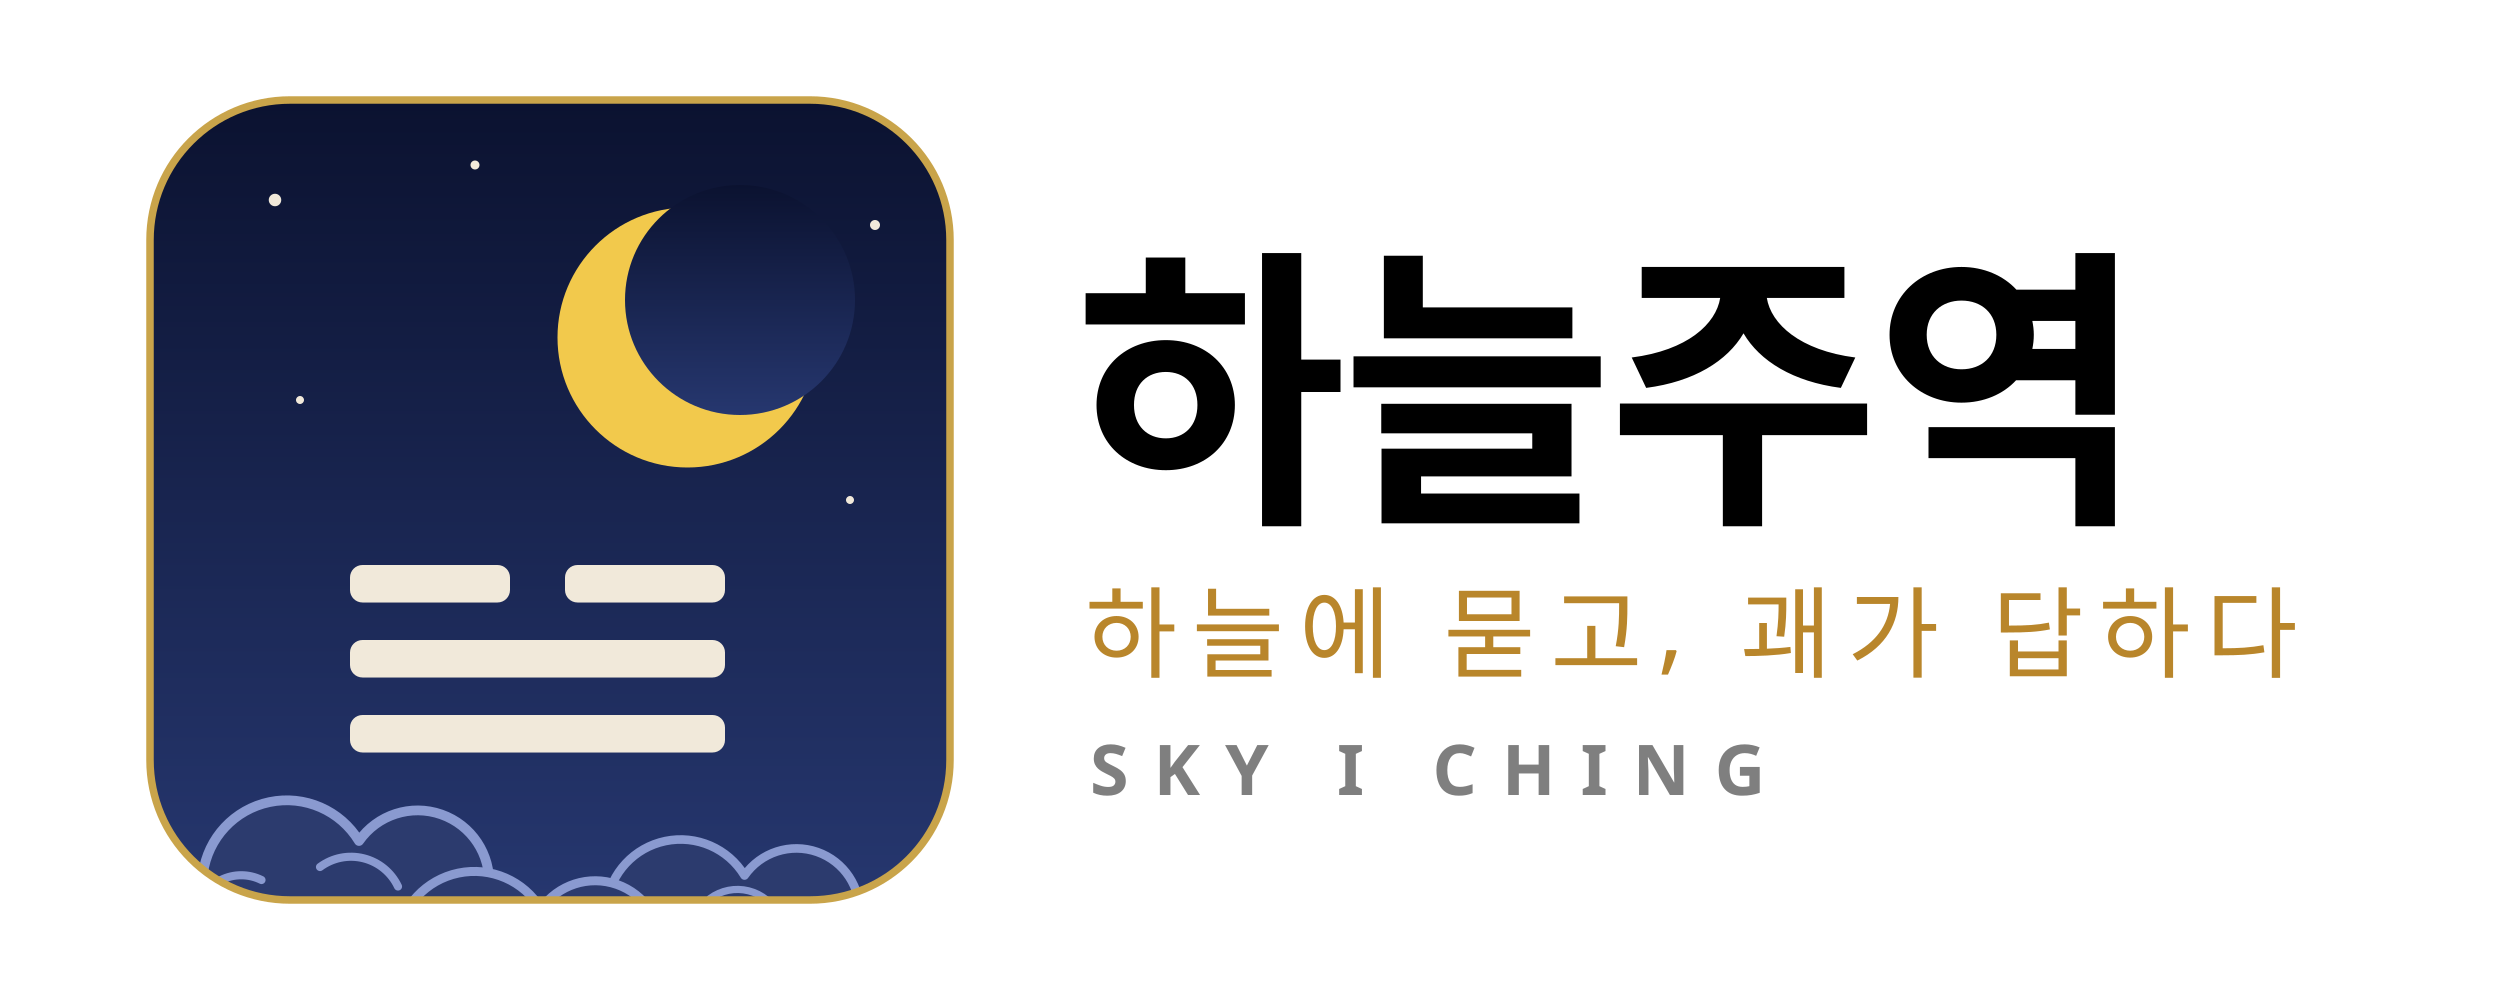
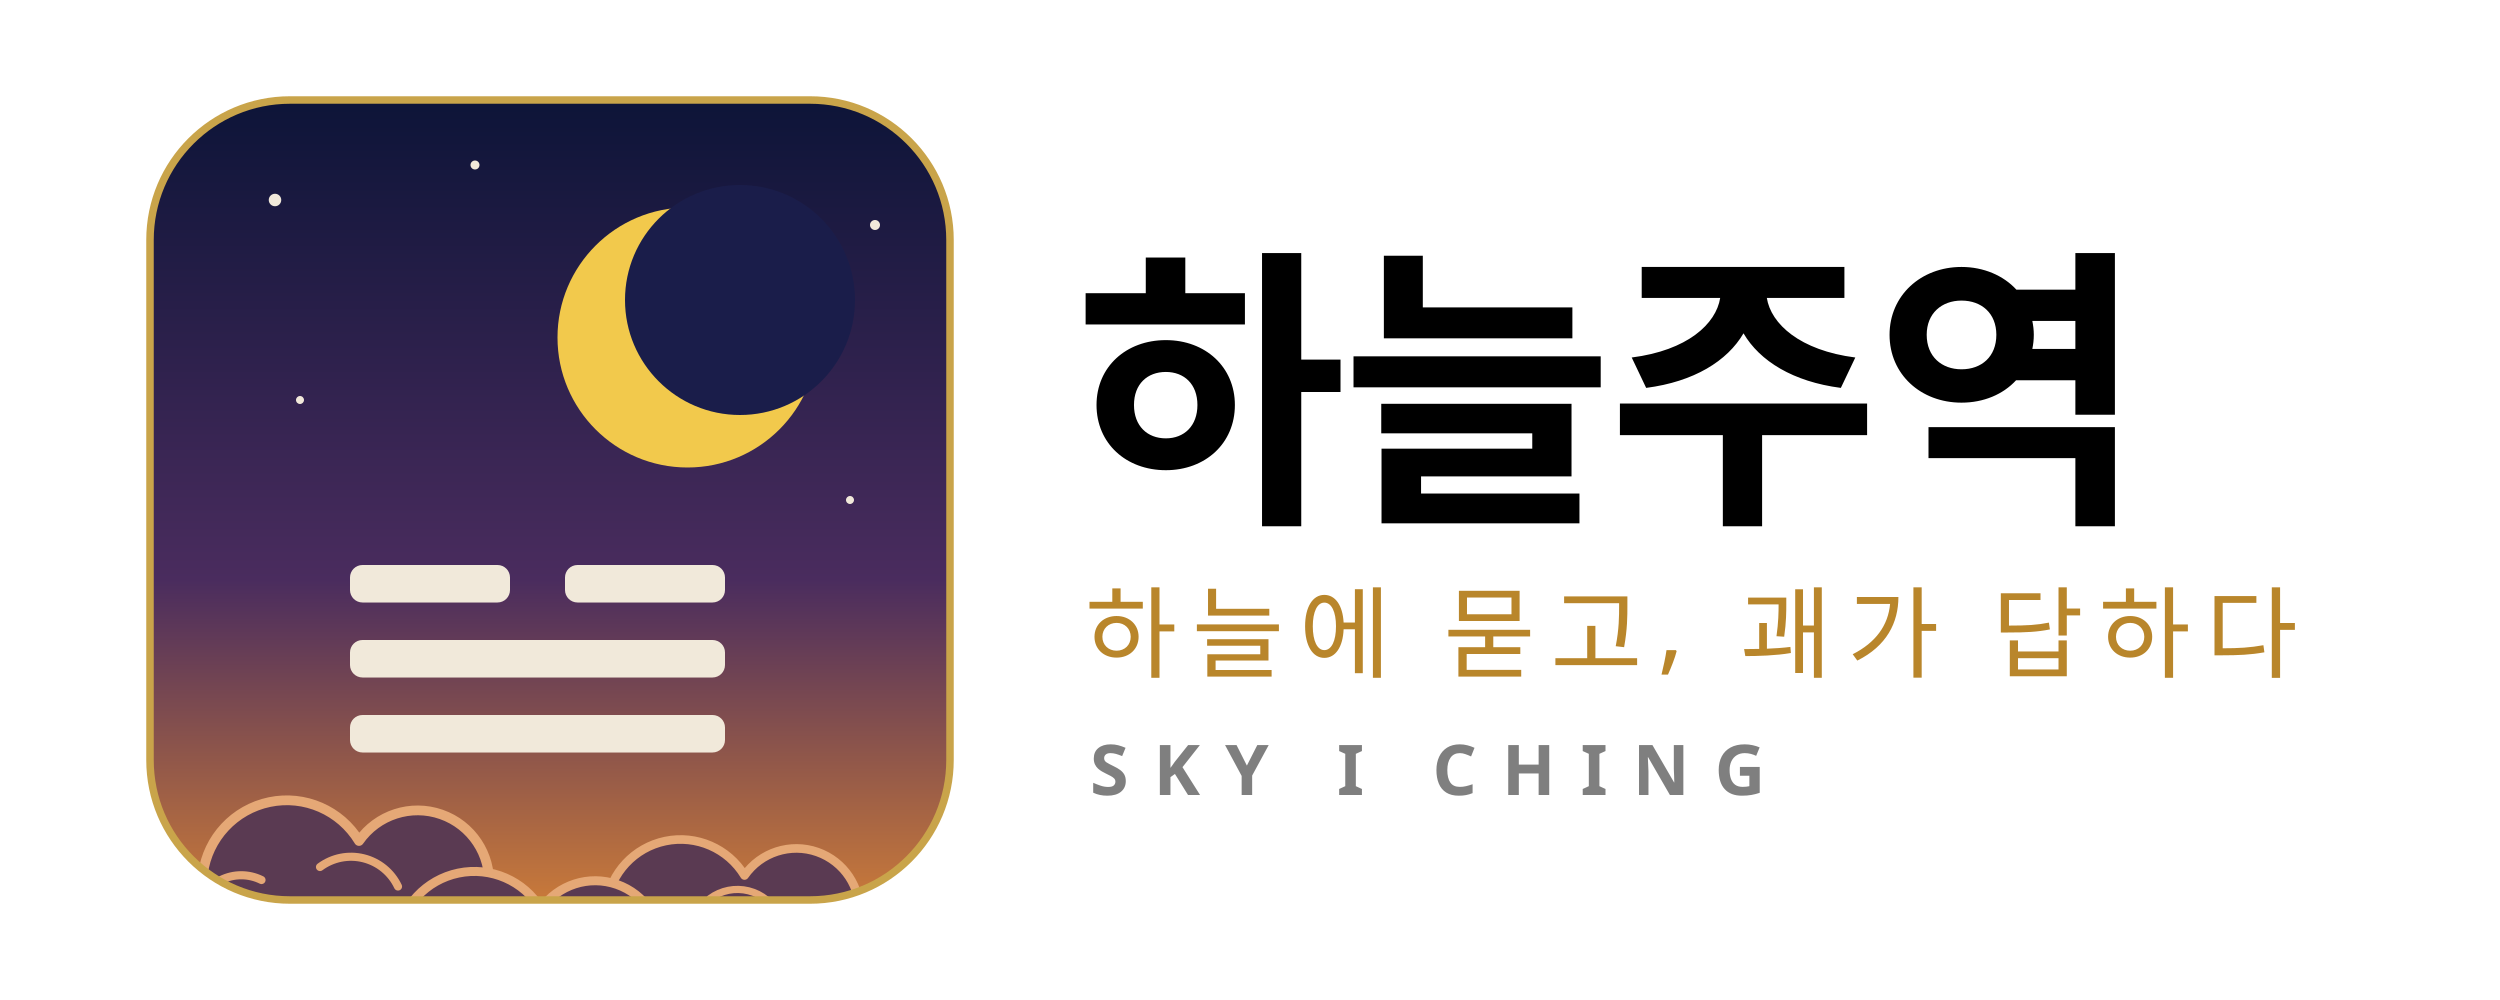
<svg xmlns="http://www.w3.org/2000/svg" viewBox="0 0 1000 400">
  <defs>
    <linearGradient id="g" x1="0" y1="0" x2="0" y2="1">
-       <stop offset="0" stop-color="#0b1230" />
-       <stop offset="1" stop-color="#26376f" />
+       <stop offset="0" stop-color="#0d1438" />
+       <stop offset="0.6" stop-color="#4a2c5e" />
+       <stop offset="1" stop-color="#c8793a" />
    </linearGradient>
    <clipPath id="box">
      <rect x="60" y="40" width="320" height="320" rx="56" />
    </clipPath>
-     <g id="mc" fill="#2c3b6e" stroke="#8a9ad0" stroke-width="3" stroke-linejoin="round">
+     <g id="mc" fill="#5a3a52" stroke="#e5a876" stroke-width="3" stroke-linejoin="round">
      <path d="M0 60 a20 20 0 0 1 24-22 a26 26 0 0 1 48-10 a22 22 0 0 1 40 14 a18 18 0 0 1 8 18 H0z" />
-       <path d="M22 50 a14 14 0 0 1 20-10 M60 36 a16 16 0 0 1 24 6 M96 48 a12 12 0 0 1 16 6" fill="none" stroke="#8a9ad0" stroke-width="2.5" stroke-linecap="round" />
+       <path d="M22 50 a14 14 0 0 1 20-10 M60 36 a16 16 0 0 1 24 6 M96 48 a12 12 0 0 1 16 6" fill="none" stroke="#e5a876" stroke-width="2.5" stroke-linecap="round" />
    </g>
  </defs>
  <g clip-path="url(#box)">
    <rect x="60" y="40" width="320" height="320" fill="url(#g)" />
    <g fill="#f1e9da">
      <circle cx="110" cy="80" r="2.5" />
      <circle cx="190" cy="66" r="1.8" />
      <circle cx="350" cy="90" r="2" />
      <circle cx="120" cy="160" r="1.6" />
      <circle cx="340" cy="200" r="1.6" />
    </g>
    <circle cx="275" cy="135" r="52" fill="#f2c94c" />
-     <circle cx="296" cy="120" r="46" fill="url(#g)" />
+     <circle cx="296" cy="120" r="46" fill="#1a1d4a" />
    <g fill="#f1e9da">
      <rect x="140" y="226" width="64" height="15" rx="5" />
      <rect x="226" y="226" width="64" height="15" rx="5" />
      <rect x="140" y="256" width="150" height="15" rx="5" />
      <rect x="140" y="286" width="150" height="15" rx="5" />
    </g>
    <use href="#mc" transform="translate(50 300) scale(1.3)" />
    <use href="#mc" transform="translate(215 318) scale(1.15)" />
    <use href="#mc" transform="translate(130 330) scale(1.2)" />
  </g>
  <rect x="60" y="40" width="320" height="320" rx="56" fill="none" stroke="#c9a44a" stroke-width="3" />
  <text x="430" y="200" font-family="&quot;Pretendard&quot;,&quot;Apple SD Gothic Neo&quot;,&quot;Noto Sans KR&quot;,sans-serif" font-weight="800" font-size="118" fill="currentColor" letter-spacing="-2">하늘주역</text>
  <text x="434" y="268" font-family="&quot;Pretendard&quot;,&quot;Apple SD Gothic Neo&quot;,&quot;Noto Sans KR&quot;,sans-serif" font-weight="500" font-size="40" fill="#b9862b" letter-spacing="6">하늘에 묻고, 괘가 답하다</text>
  <text x="436" y="318" font-family="&quot;Pretendard&quot;,&quot;Apple SD Gothic Neo&quot;,&quot;Noto Sans KR&quot;,sans-serif" font-weight="600" font-size="28" fill="currentColor" opacity="0.5" letter-spacing="10">SKY I CHING</text>
</svg>
